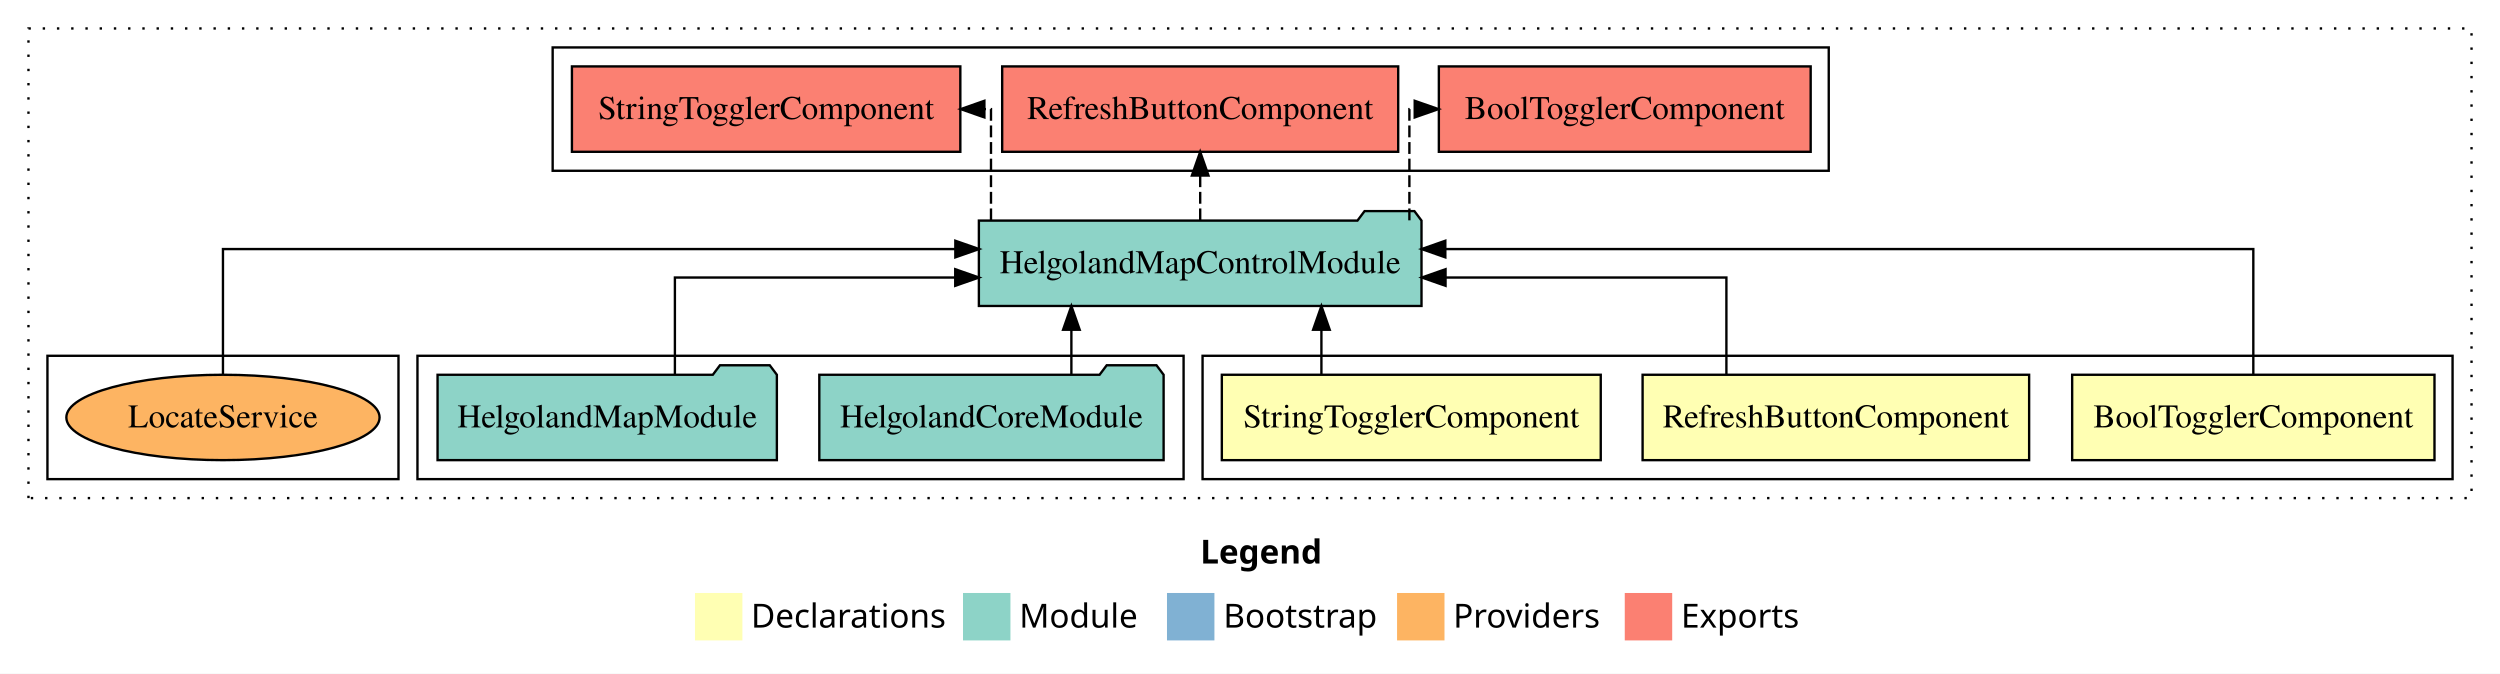
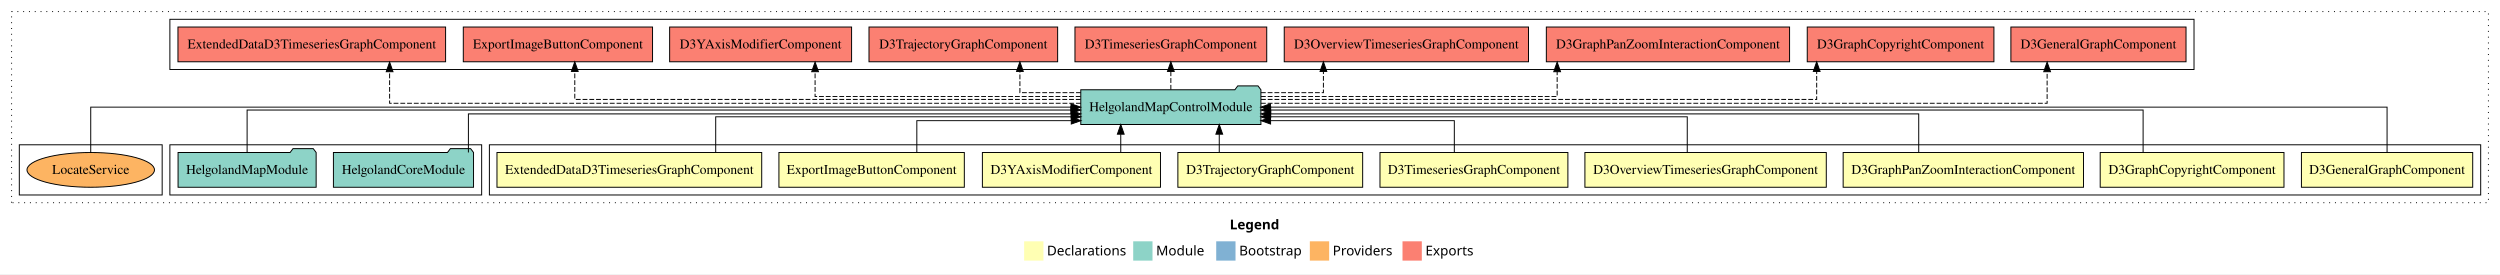
- <svg xmlns="http://www.w3.org/2000/svg" width="1054pt" height="284pt" viewBox="0.00 0.00 1054.00 284.00">
+ <svg xmlns="http://www.w3.org/2000/svg" width="2590pt" height="284pt" viewBox="0.00 0.00 2590.00 284.00">
  <g id="graph0" class="graph" transform="scale(1 1) rotate(0) translate(4 280)">
-     <polygon fill="#ffffff" stroke="transparent" points="-4,4 -4,-280 1050,-280 1050,4 -4,4" />
-     <text text-anchor="start" x="502.009" y="-42.4" font-family="sans-serif" font-weight="bold" font-size="14.00" fill="#000000">Legend</text>
-     <polygon fill="#ffffb3" stroke="transparent" points="289,-10 289,-30 309,-30 309,-10 289,-10" />
-     <text text-anchor="start" x="312.629" y="-15.4" font-family="sans-serif" font-size="14.00" fill="#000000">  Declarations</text>
-     <polygon fill="#8dd3c7" stroke="transparent" points="402,-10 402,-30 422,-30 422,-10 402,-10" />
-     <text text-anchor="start" x="425.725" y="-15.4" font-family="sans-serif" font-size="14.00" fill="#000000">  Module</text>
-     <polygon fill="#80b1d3" stroke="transparent" points="488,-10 488,-30 508,-30 508,-10 488,-10" />
-     <text text-anchor="start" x="511.781" y="-15.4" font-family="sans-serif" font-size="14.00" fill="#000000">  Bootstrap</text>
-     <polygon fill="#fdb462" stroke="transparent" points="585,-10 585,-30 605,-30 605,-10 585,-10" />
-     <text text-anchor="start" x="608.673" y="-15.4" font-family="sans-serif" font-size="14.00" fill="#000000">  Providers</text>
-     <polygon fill="#fb8072" stroke="transparent" points="681,-10 681,-30 701,-30 701,-10 681,-10" />
-     <text text-anchor="start" x="704.726" y="-15.4" font-family="sans-serif" font-size="14.00" fill="#000000">  Exports</text>
+     <polygon fill="#ffffff" stroke="transparent" points="-4,4 -4,-280 2586,-280 2586,4 -4,4" />
+     <text text-anchor="start" x="1270.009" y="-42.4" font-family="sans-serif" font-weight="bold" font-size="14.00" fill="#000000">Legend</text>
+     <polygon fill="#ffffb3" stroke="transparent" points="1057,-10 1057,-30 1077,-30 1077,-10 1057,-10" />
+     <text text-anchor="start" x="1080.629" y="-15.4" font-family="sans-serif" font-size="14.00" fill="#000000">  Declarations</text>
+     <polygon fill="#8dd3c7" stroke="transparent" points="1170,-10 1170,-30 1190,-30 1190,-10 1170,-10" />
+     <text text-anchor="start" x="1193.725" y="-15.4" font-family="sans-serif" font-size="14.00" fill="#000000">  Module</text>
+     <polygon fill="#80b1d3" stroke="transparent" points="1256,-10 1256,-30 1276,-30 1276,-10 1256,-10" />
+     <text text-anchor="start" x="1279.781" y="-15.4" font-family="sans-serif" font-size="14.00" fill="#000000">  Bootstrap</text>
+     <polygon fill="#fdb462" stroke="transparent" points="1353,-10 1353,-30 1373,-30 1373,-10 1353,-10" />
+     <text text-anchor="start" x="1376.673" y="-15.4" font-family="sans-serif" font-size="14.00" fill="#000000">  Providers</text>
+     <polygon fill="#fb8072" stroke="transparent" points="1449,-10 1449,-30 1469,-30 1469,-10 1449,-10" />
+     <text text-anchor="start" x="1472.726" y="-15.4" font-family="sans-serif" font-size="14.00" fill="#000000">  Exports</text>
    <g id="clust1" class="cluster">
-       <polygon fill="none" stroke="#000000" stroke-dasharray="1,5" points="8,-70 8,-268 1038,-268 1038,-70 8,-70" />
+       <polygon fill="none" stroke="#000000" stroke-dasharray="1,5" points="8,-70 8,-268 2574,-268 2574,-70 8,-70" />
    </g>
    <g id="clust2" class="cluster">
-       <polygon fill="none" stroke="#000000" points="503,-78 503,-130 1030,-130 1030,-78 503,-78" />
-     </g>
-     <g id="clust6" class="cluster">
+       <polygon fill="none" stroke="#000000" points="503,-78 503,-130 2566,-130 2566,-78 503,-78" />
+     </g>
+     <g id="clust12" class="cluster">
      <polygon fill="none" stroke="#000000" points="172,-78 172,-130 495,-130 495,-78 172,-78" />
    </g>
-     <g id="clust7" class="cluster">
-       <polygon fill="none" stroke="#000000" points="229,-208 229,-260 767,-260 767,-208 229,-208" />
-     </g>
-     <g id="clust9" class="cluster">
+     <g id="clust13" class="cluster">
+       <polygon fill="none" stroke="#000000" points="172,-208 172,-260 2269,-260 2269,-208 172,-208" />
+     </g>
+     <g id="clust15" class="cluster">
      <polygon fill="none" stroke="#000000" points="16,-78 16,-130 164,-130 164,-78 16,-78" />
    </g>
    <g id="node1" class="node">
-       <polygon fill="#ffffb3" stroke="#000000" points="1022.378,-122 869.622,-122 869.622,-86 1022.378,-86 1022.378,-122" />
-       <text text-anchor="middle" x="946" y="-99.8" font-family="Times,serif" font-size="14.00" fill="#000000">BoolTogglerComponent</text>
+       <polygon fill="#ffffb3" stroke="#000000" points="2557.723,-122 2380.277,-122 2380.277,-86 2557.723,-86 2557.723,-122" />
+       <text text-anchor="middle" x="2469" y="-99.8" font-family="Times,serif" font-size="14.00" fill="#000000">D3GeneralGraphComponent</text>
+     </g>
+     <g id="node10" class="node">
+       <polygon fill="#8dd3c7" stroke="#000000" points="1302.305,-187 1299.305,-191 1278.305,-191 1275.305,-187 1115.695,-187 1115.695,-151 1302.305,-151 1302.305,-187" />
+       <text text-anchor="middle" x="1209" y="-164.8" font-family="Times,serif" font-size="14.00" fill="#000000">HelgolandMapControlModule</text>
+     </g>
+     <g id="edge1" class="edge">
+       <path fill="none" stroke="#000000" d="M2469,-122.106C2469,-141.339 2469,-169 2469,-169 2469,-169 1312.162,-169 1312.162,-169" />
+       <polygon fill="#000000" stroke="#000000" points="1312.162,-165.5 1302.162,-169 1312.162,-172.5 1312.162,-165.5" />
+     </g>
+     <g id="node2" class="node">
+       <polygon fill="#ffffb3" stroke="#000000" points="2362.199,-122 2171.801,-122 2171.801,-86 2362.199,-86 2362.199,-122" />
+       <text text-anchor="middle" x="2267" y="-99.8" font-family="Times,serif" font-size="14.00" fill="#000000">D3GraphCopyrightComponent</text>
+     </g>
+     <g id="edge2" class="edge">
+       <path fill="none" stroke="#000000" d="M2216.256,-122.267C2216.256,-140.555 2216.256,-166 2216.256,-166 2216.256,-166 1312.405,-166 1312.405,-166" />
+       <polygon fill="#000000" stroke="#000000" points="1312.405,-162.5 1302.405,-166 1312.405,-169.5 1312.405,-162.5" />
+     </g>
+     <g id="node3" class="node">
+       <polygon fill="#ffffb3" stroke="#000000" points="2154.499,-122 1905.502,-122 1905.502,-86 2154.499,-86 2154.499,-122" />
+       <text text-anchor="middle" x="2030" y="-99.8" font-family="Times,serif" font-size="14.00" fill="#000000">D3GraphPanZoomInteractionComponent</text>
+     </g>
+     <g id="edge3" class="edge">
+       <path fill="none" stroke="#000000" d="M1983.8,-122.034C1983.8,-139.06 1983.8,-162 1983.8,-162 1983.8,-162 1312.459,-162 1312.459,-162" />
+       <polygon fill="#000000" stroke="#000000" points="1312.459,-158.5 1302.459,-162 1312.459,-165.5 1312.459,-158.5" />
    </g>
    <g id="node4" class="node">
-       <polygon fill="#8dd3c7" stroke="#000000" points="595.305,-187 592.305,-191 571.305,-191 568.305,-187 408.695,-187 408.695,-151 595.305,-151 595.305,-187" />
-       <text text-anchor="middle" x="502" y="-164.8" font-family="Times,serif" font-size="14.00" fill="#000000">HelgolandMapControlModule</text>
-     </g>
-     <g id="edge1" class="edge">
-       <path fill="none" stroke="#000000" d="M946,-122.284C946,-143.321 946,-175 946,-175 946,-175 605.348,-175 605.348,-175" />
-       <polygon fill="#000000" stroke="#000000" points="605.348,-171.5 595.348,-175 605.347,-178.5 605.348,-171.5" />
-     </g>
-     <g id="node2" class="node">
-       <polygon fill="#ffffb3" stroke="#000000" points="851.482,-122 688.518,-122 688.518,-86 851.482,-86 851.482,-122" />
-       <text text-anchor="middle" x="770" y="-99.8" font-family="Times,serif" font-size="14.00" fill="#000000">RefreshButtonComponent</text>
-     </g>
-     <g id="edge2" class="edge">
-       <path fill="none" stroke="#000000" d="M723.849,-122.022C723.849,-139.373 723.849,-163 723.849,-163 723.849,-163 605.441,-163 605.441,-163" />
-       <polygon fill="#000000" stroke="#000000" points="605.441,-159.5 595.441,-163 605.441,-166.5 605.441,-159.5" />
-     </g>
-     <g id="node3" class="node">
-       <polygon fill="#ffffb3" stroke="#000000" points="670.875,-122 511.125,-122 511.125,-86 670.875,-86 670.875,-122" />
-       <text text-anchor="middle" x="591" y="-99.8" font-family="Times,serif" font-size="14.00" fill="#000000">StringTogglerComponent</text>
-     </g>
-     <g id="edge3" class="edge">
-       <path fill="none" stroke="#000000" d="M553.107,-122.106C553.107,-122.106 553.107,-140.991 553.107,-140.991" />
-       <polygon fill="#000000" stroke="#000000" points="549.607,-140.991 553.107,-150.991 556.607,-140.991 549.607,-140.991" />
+       <polygon fill="#ffffb3" stroke="#000000" points="1888.032,-122 1637.968,-122 1637.968,-86 1888.032,-86 1888.032,-122" />
+       <text text-anchor="middle" x="1763" y="-99.8" font-family="Times,serif" font-size="14.00" fill="#000000">D3OverviewTimeseriesGraphComponent</text>
+     </g>
+     <g id="edge4" class="edge">
+       <path fill="none" stroke="#000000" d="M1743.991,-122.009C1743.991,-138.049 1743.991,-159 1743.991,-159 1743.991,-159 1312.188,-159 1312.188,-159" />
+       <polygon fill="#000000" stroke="#000000" points="1312.188,-155.5 1302.188,-159 1312.188,-162.5 1312.188,-155.5" />
+     </g>
+     <g id="node5" class="node">
+       <polygon fill="#ffffb3" stroke="#000000" points="1620.339,-122 1425.661,-122 1425.661,-86 1620.339,-86 1620.339,-122" />
+       <text text-anchor="middle" x="1523" y="-99.8" font-family="Times,serif" font-size="14.00" fill="#000000">D3TimeseriesGraphComponent</text>
+     </g>
+     <g id="edge5" class="edge">
+       <path fill="none" stroke="#000000" d="M1502.673,-122.124C1502.673,-136.783 1502.673,-155 1502.673,-155 1502.673,-155 1312.324,-155 1312.324,-155" />
+       <polygon fill="#000000" stroke="#000000" points="1312.324,-151.5 1302.324,-155 1312.324,-158.5 1312.324,-151.5" />
+     </g>
+     <g id="node6" class="node">
+       <polygon fill="#ffffb3" stroke="#000000" points="1407.72,-122 1216.28,-122 1216.28,-86 1407.72,-86 1407.72,-122" />
+       <text text-anchor="middle" x="1312" y="-99.8" font-family="Times,serif" font-size="14.00" fill="#000000">D3TrajectoryGraphComponent</text>
+     </g>
+     <g id="edge6" class="edge">
+       <path fill="none" stroke="#000000" d="M1259.146,-122.106C1259.146,-122.106 1259.146,-140.991 1259.146,-140.991" />
+       <polygon fill="#000000" stroke="#000000" points="1255.646,-140.991 1259.146,-150.991 1262.646,-140.991 1255.646,-140.991" />
    </g>
    <g id="node7" class="node">
-       <polygon fill="#fb8072" stroke="#000000" points="759.379,-252 602.621,-252 602.621,-216 759.379,-216 759.379,-252" />
-       <text text-anchor="middle" x="681" y="-229.8" font-family="Times,serif" font-size="14.00" fill="#000000">BoolTogglerComponent </text>
-     </g>
-     <g id="edge6" class="edge">
-       <path fill="none" stroke="#000000" stroke-dasharray="5,2" d="M590.197,-187.106C590.197,-206.339 590.197,-234 590.197,-234 590.197,-234 592.443,-234 592.443,-234" />
-       <polygon fill="#000000" stroke="#000000" points="592.443,-237.5 602.443,-234 592.443,-230.5 592.443,-237.5" />
+       <polygon fill="#ffffb3" stroke="#000000" points="1198.249,-122 1013.751,-122 1013.751,-86 1198.249,-86 1198.249,-122" />
+       <text text-anchor="middle" x="1106" y="-99.8" font-family="Times,serif" font-size="14.00" fill="#000000">D3YAxisModifierComponent</text>
+     </g>
+     <g id="edge7" class="edge">
+       <path fill="none" stroke="#000000" d="M1157.111,-122.106C1157.111,-122.106 1157.111,-140.991 1157.111,-140.991" />
+       <polygon fill="#000000" stroke="#000000" points="1153.611,-140.991 1157.111,-150.991 1160.611,-140.991 1153.611,-140.991" />
    </g>
    <g id="node8" class="node">
-       <polygon fill="#fb8072" stroke="#000000" points="585.482,-252 418.517,-252 418.517,-216 585.482,-216 585.482,-252" />
-       <text text-anchor="middle" x="502" y="-229.8" font-family="Times,serif" font-size="14.00" fill="#000000">RefreshButtonComponent </text>
-     </g>
-     <g id="edge7" class="edge">
-       <path fill="none" stroke="#000000" stroke-dasharray="5,2" d="M502,-187.106C502,-187.106 502,-205.991 502,-205.991" />
-       <polygon fill="#000000" stroke="#000000" points="498.5,-205.991 502,-215.991 505.5,-205.991 498.5,-205.991" />
+       <polygon fill="#ffffb3" stroke="#000000" points="995.035,-122 802.965,-122 802.965,-86 995.035,-86 995.035,-122" />
+       <text text-anchor="middle" x="899" y="-99.8" font-family="Times,serif" font-size="14.00" fill="#000000">ExportImageButtonComponent</text>
+     </g>
+     <g id="edge8" class="edge">
+       <path fill="none" stroke="#000000" d="M945.829,-122.124C945.829,-136.783 945.829,-155 945.829,-155 945.829,-155 1105.845,-155 1105.845,-155" />
+       <polygon fill="#000000" stroke="#000000" points="1105.845,-158.5 1115.845,-155 1105.845,-151.5 1105.845,-158.5" />
    </g>
    <g id="node9" class="node">
-       <polygon fill="#fb8072" stroke="#000000" points="400.876,-252 237.124,-252 237.124,-216 400.876,-216 400.876,-252" />
-       <text text-anchor="middle" x="319" y="-229.8" font-family="Times,serif" font-size="14.00" fill="#000000">StringTogglerComponent </text>
-     </g>
-     <g id="edge8" class="edge">
-       <path fill="none" stroke="#000000" stroke-dasharray="5,2" d="M413.803,-187.106C413.803,-206.339 413.803,-234 413.803,-234 413.803,-234 411.018,-234 411.018,-234" />
-       <polygon fill="#000000" stroke="#000000" points="411.018,-230.5 401.018,-234 411.018,-237.5 411.018,-230.5" />
-     </g>
-     <g id="node5" class="node">
+       <polygon fill="#ffffb3" stroke="#000000" points="785.138,-122 510.862,-122 510.862,-86 785.138,-86 785.138,-122" />
+       <text text-anchor="middle" x="648" y="-99.8" font-family="Times,serif" font-size="14.00" fill="#000000">ExtendedDataD3TimeseriesGraphComponent</text>
+     </g>
+     <g id="edge9" class="edge">
+       <path fill="none" stroke="#000000" d="M737.472,-122.009C737.472,-138.049 737.472,-159 737.472,-159 737.472,-159 1105.841,-159 1105.841,-159" />
+       <polygon fill="#000000" stroke="#000000" points="1105.841,-162.5 1115.841,-159 1105.841,-155.5 1105.841,-162.5" />
+     </g>
+     <g id="node13" class="node">
+       <polygon fill="#fb8072" stroke="#000000" points="2260.722,-252 2079.278,-252 2079.278,-216 2260.722,-216 2260.722,-252" />
+       <text text-anchor="middle" x="2170" y="-229.8" font-family="Times,serif" font-size="14.00" fill="#000000">D3GeneralGraphComponent </text>
+     </g>
+     <g id="edge12" class="edge">
+       <path fill="none" stroke="#000000" stroke-dasharray="5,2" d="M1302.309,-173C1533.969,-173 2116.819,-173 2116.819,-173 2116.819,-173 2116.819,-205.698 2116.819,-205.698" />
+       <polygon fill="#000000" stroke="#000000" points="2113.319,-205.698 2116.819,-215.698 2120.319,-205.698 2113.319,-205.698" />
+     </g>
+     <g id="node14" class="node">
+       <polygon fill="#fb8072" stroke="#000000" points="2061.699,-252 1868.301,-252 1868.301,-216 2061.699,-216 2061.699,-252" />
+       <text text-anchor="middle" x="1965" y="-229.8" font-family="Times,serif" font-size="14.00" fill="#000000">D3GraphCopyrightComponent </text>
+     </g>
+     <g id="edge13" class="edge">
+       <path fill="none" stroke="#000000" stroke-dasharray="5,2" d="M1302.385,-177C1486.379,-177 1878.083,-177 1878.083,-177 1878.083,-177 1878.083,-205.965 1878.083,-205.965" />
+       <polygon fill="#000000" stroke="#000000" points="1874.583,-205.965 1878.083,-215.965 1881.583,-205.965 1874.583,-205.965" />
+     </g>
+     <g id="node15" class="node">
+       <polygon fill="#fb8072" stroke="#000000" points="1849.998,-252 1598.002,-252 1598.002,-216 1849.998,-216 1849.998,-252" />
+       <text text-anchor="middle" x="1724" y="-229.8" font-family="Times,serif" font-size="14.00" fill="#000000">D3GraphPanZoomInteractionComponent </text>
+     </g>
+     <g id="edge14" class="edge">
+       <path fill="none" stroke="#000000" stroke-dasharray="5,2" d="M1302.326,-180C1420.585,-180 1609.21,-180 1609.21,-180 1609.21,-180 1609.21,-205.718 1609.21,-205.718" />
+       <polygon fill="#000000" stroke="#000000" points="1605.71,-205.718 1609.21,-215.718 1612.71,-205.718 1605.71,-205.718" />
+     </g>
+     <g id="node16" class="node">
+       <polygon fill="#fb8072" stroke="#000000" points="1579.533,-252 1326.467,-252 1326.467,-216 1579.533,-216 1579.533,-252" />
+       <text text-anchor="middle" x="1453" y="-229.8" font-family="Times,serif" font-size="14.00" fill="#000000">D3OverviewTimeseriesGraphComponent </text>
+     </g>
+     <g id="edge15" class="edge">
+       <path fill="none" stroke="#000000" stroke-dasharray="5,2" d="M1302.307,-184C1336.525,-184 1367.047,-184 1367.047,-184 1367.047,-184 1367.047,-205.949 1367.047,-205.949" />
+       <polygon fill="#000000" stroke="#000000" points="1363.547,-205.949 1367.047,-215.949 1370.547,-205.949 1363.547,-205.949" />
+     </g>
+     <g id="node17" class="node">
+       <polygon fill="#fb8072" stroke="#000000" points="1308.339,-252 1109.661,-252 1109.661,-216 1308.339,-216 1308.339,-252" />
+       <text text-anchor="middle" x="1209" y="-229.8" font-family="Times,serif" font-size="14.00" fill="#000000">D3TimeseriesGraphComponent </text>
+     </g>
+     <g id="edge16" class="edge">
+       <path fill="none" stroke="#000000" stroke-dasharray="5,2" d="M1209,-187.106C1209,-187.106 1209,-205.991 1209,-205.991" />
+       <polygon fill="#000000" stroke="#000000" points="1205.5,-205.991 1209,-215.991 1212.5,-205.991 1205.5,-205.991" />
+     </g>
+     <g id="node18" class="node">
+       <polygon fill="#fb8072" stroke="#000000" points="1091.72,-252 896.28,-252 896.28,-216 1091.72,-216 1091.72,-252" />
+       <text text-anchor="middle" x="994" y="-229.8" font-family="Times,serif" font-size="14.00" fill="#000000">D3TrajectoryGraphComponent </text>
+     </g>
+     <g id="edge17" class="edge">
+       <path fill="none" stroke="#000000" stroke-dasharray="5,2" d="M1115.774,-184C1082.284,-184 1052.618,-184 1052.618,-184 1052.618,-184 1052.618,-205.949 1052.618,-205.949" />
+       <polygon fill="#000000" stroke="#000000" points="1049.118,-205.949 1052.618,-215.949 1056.118,-205.949 1049.118,-205.949" />
+     </g>
+     <g id="node19" class="node">
+       <polygon fill="#fb8072" stroke="#000000" points="878.249,-252 689.751,-252 689.751,-216 878.249,-216 878.249,-252" />
+       <text text-anchor="middle" x="784" y="-229.8" font-family="Times,serif" font-size="14.00" fill="#000000">D3YAxisModifierComponent </text>
+     </g>
+     <g id="edge18" class="edge">
+       <path fill="none" stroke="#000000" stroke-dasharray="5,2" d="M1115.517,-180C1006.324,-180 840.429,-180 840.429,-180 840.429,-180 840.429,-205.718 840.429,-205.718" />
+       <polygon fill="#000000" stroke="#000000" points="836.929,-205.718 840.429,-215.718 843.929,-205.718 836.929,-205.718" />
+     </g>
+     <g id="node20" class="node">
+       <polygon fill="#fb8072" stroke="#000000" points="672.034,-252 475.966,-252 475.966,-216 672.034,-216 672.034,-252" />
+       <text text-anchor="middle" x="574" y="-229.8" font-family="Times,serif" font-size="14.00" fill="#000000">ExportImageButtonComponent </text>
+     </g>
+     <g id="edge19" class="edge">
+       <path fill="none" stroke="#000000" stroke-dasharray="5,2" d="M1115.547,-177C942.915,-177 591.474,-177 591.474,-177 591.474,-177 591.474,-205.965 591.474,-205.965" />
+       <polygon fill="#000000" stroke="#000000" points="587.974,-205.965 591.474,-215.965 594.974,-205.965 587.974,-205.965" />
+     </g>
+     <g id="node21" class="node">
+       <polygon fill="#fb8072" stroke="#000000" points="457.638,-252 180.362,-252 180.362,-216 457.638,-216 457.638,-252" />
+       <text text-anchor="middle" x="319" y="-229.8" font-family="Times,serif" font-size="14.00" fill="#000000">ExtendedDataD3TimeseriesGraphComponent </text>
+     </g>
+     <g id="edge20" class="edge">
+       <path fill="none" stroke="#000000" stroke-dasharray="5,2" d="M1115.761,-173C902.94,-173 399.64,-173 399.64,-173 399.64,-173 399.64,-205.698 399.64,-205.698" />
+       <polygon fill="#000000" stroke="#000000" points="396.14,-205.698 399.64,-215.698 403.14,-205.698 396.14,-205.698" />
+     </g>
+     <g id="node11" class="node">
      <polygon fill="#8dd3c7" stroke="#000000" points="486.579,-122 483.579,-126 462.579,-126 459.579,-122 341.421,-122 341.421,-86 486.579,-86 486.579,-122" />
      <text text-anchor="middle" x="414" y="-99.8" font-family="Times,serif" font-size="14.00" fill="#000000">HelgolandCoreModule</text>
    </g>
-     <g id="edge4" class="edge">
-       <path fill="none" stroke="#000000" d="M447.694,-122.106C447.694,-122.106 447.694,-140.991 447.694,-140.991" />
-       <polygon fill="#000000" stroke="#000000" points="444.194,-140.991 447.694,-150.991 451.194,-140.991 444.194,-140.991" />
-     </g>
-     <g id="node6" class="node">
+     <g id="edge10" class="edge">
+       <path fill="none" stroke="#000000" d="M481.261,-122.034C481.261,-139.06 481.261,-162 481.261,-162 481.261,-162 1105.722,-162 1105.722,-162" />
+       <polygon fill="#000000" stroke="#000000" points="1105.722,-165.5 1115.722,-162 1105.722,-158.5 1105.722,-165.5" />
+     </g>
+     <g id="node12" class="node">
      <polygon fill="#8dd3c7" stroke="#000000" points="323.527,-122 320.527,-126 299.527,-126 296.527,-122 180.473,-122 180.473,-86 323.527,-86 323.527,-122" />
      <text text-anchor="middle" x="252" y="-99.8" font-family="Times,serif" font-size="14.00" fill="#000000">HelgolandMapModule</text>
    </g>
-     <g id="edge5" class="edge">
-       <path fill="none" stroke="#000000" d="M280.538,-122.022C280.538,-139.373 280.538,-163 280.538,-163 280.538,-163 398.722,-163 398.722,-163" />
-       <polygon fill="#000000" stroke="#000000" points="398.722,-166.5 408.722,-163 398.722,-159.5 398.722,-166.5" />
-     </g>
-     <g id="node10" class="node">
+     <g id="edge11" class="edge">
+       <path fill="none" stroke="#000000" d="M252,-122.267C252,-140.555 252,-166 252,-166 252,-166 1105.496,-166 1105.496,-166" />
+       <polygon fill="#000000" stroke="#000000" points="1105.496,-169.5 1115.496,-166 1105.496,-162.5 1105.496,-169.5" />
+     </g>
+     <g id="node22" class="node">
      <ellipse fill="#fdb462" stroke="#000000" cx="90" cy="-104" rx="66.028" ry="18" />
      <text text-anchor="middle" x="90" y="-99.8" font-family="Times,serif" font-size="14.00" fill="#000000">LocateService</text>
    </g>
-     <g id="edge9" class="edge">
-       <path fill="none" stroke="#000000" d="M90,-122.284C90,-143.321 90,-175 90,-175 90,-175 398.768,-175 398.768,-175" />
-       <polygon fill="#000000" stroke="#000000" points="398.768,-178.5 408.768,-175 398.768,-171.5 398.768,-178.5" />
+     <g id="edge21" class="edge">
+       <path fill="none" stroke="#000000" d="M90,-122.106C90,-141.339 90,-169 90,-169 90,-169 1105.519,-169 1105.519,-169" />
+       <polygon fill="#000000" stroke="#000000" points="1105.519,-172.5 1115.519,-169 1105.519,-165.5 1105.519,-172.5" />
    </g>
  </g>
</svg>
